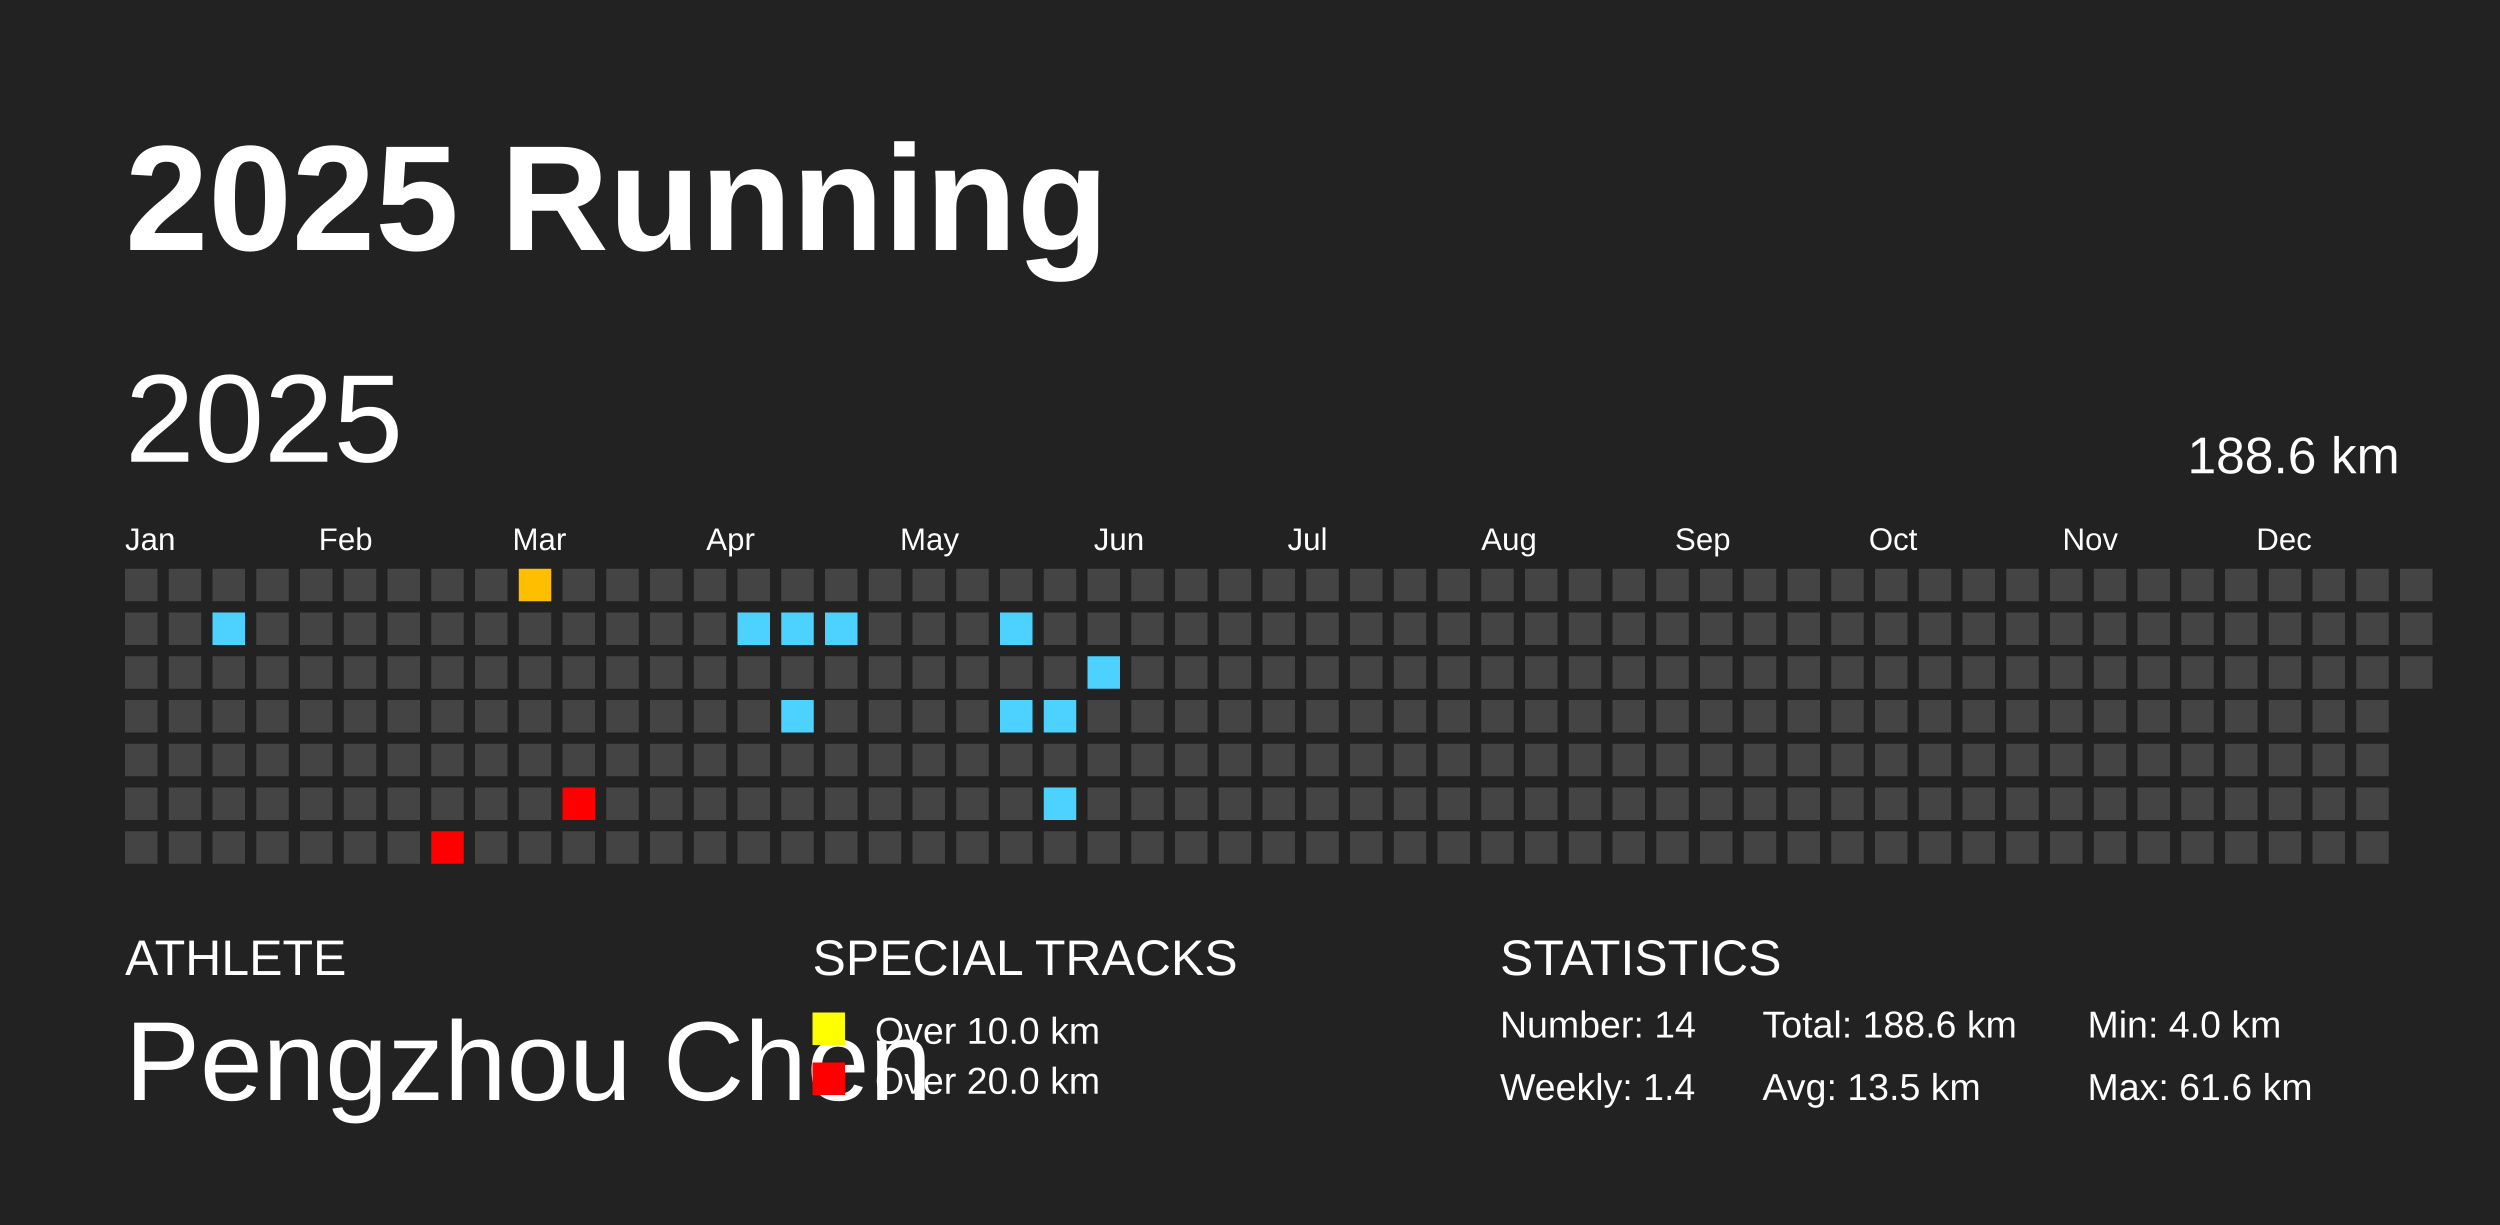
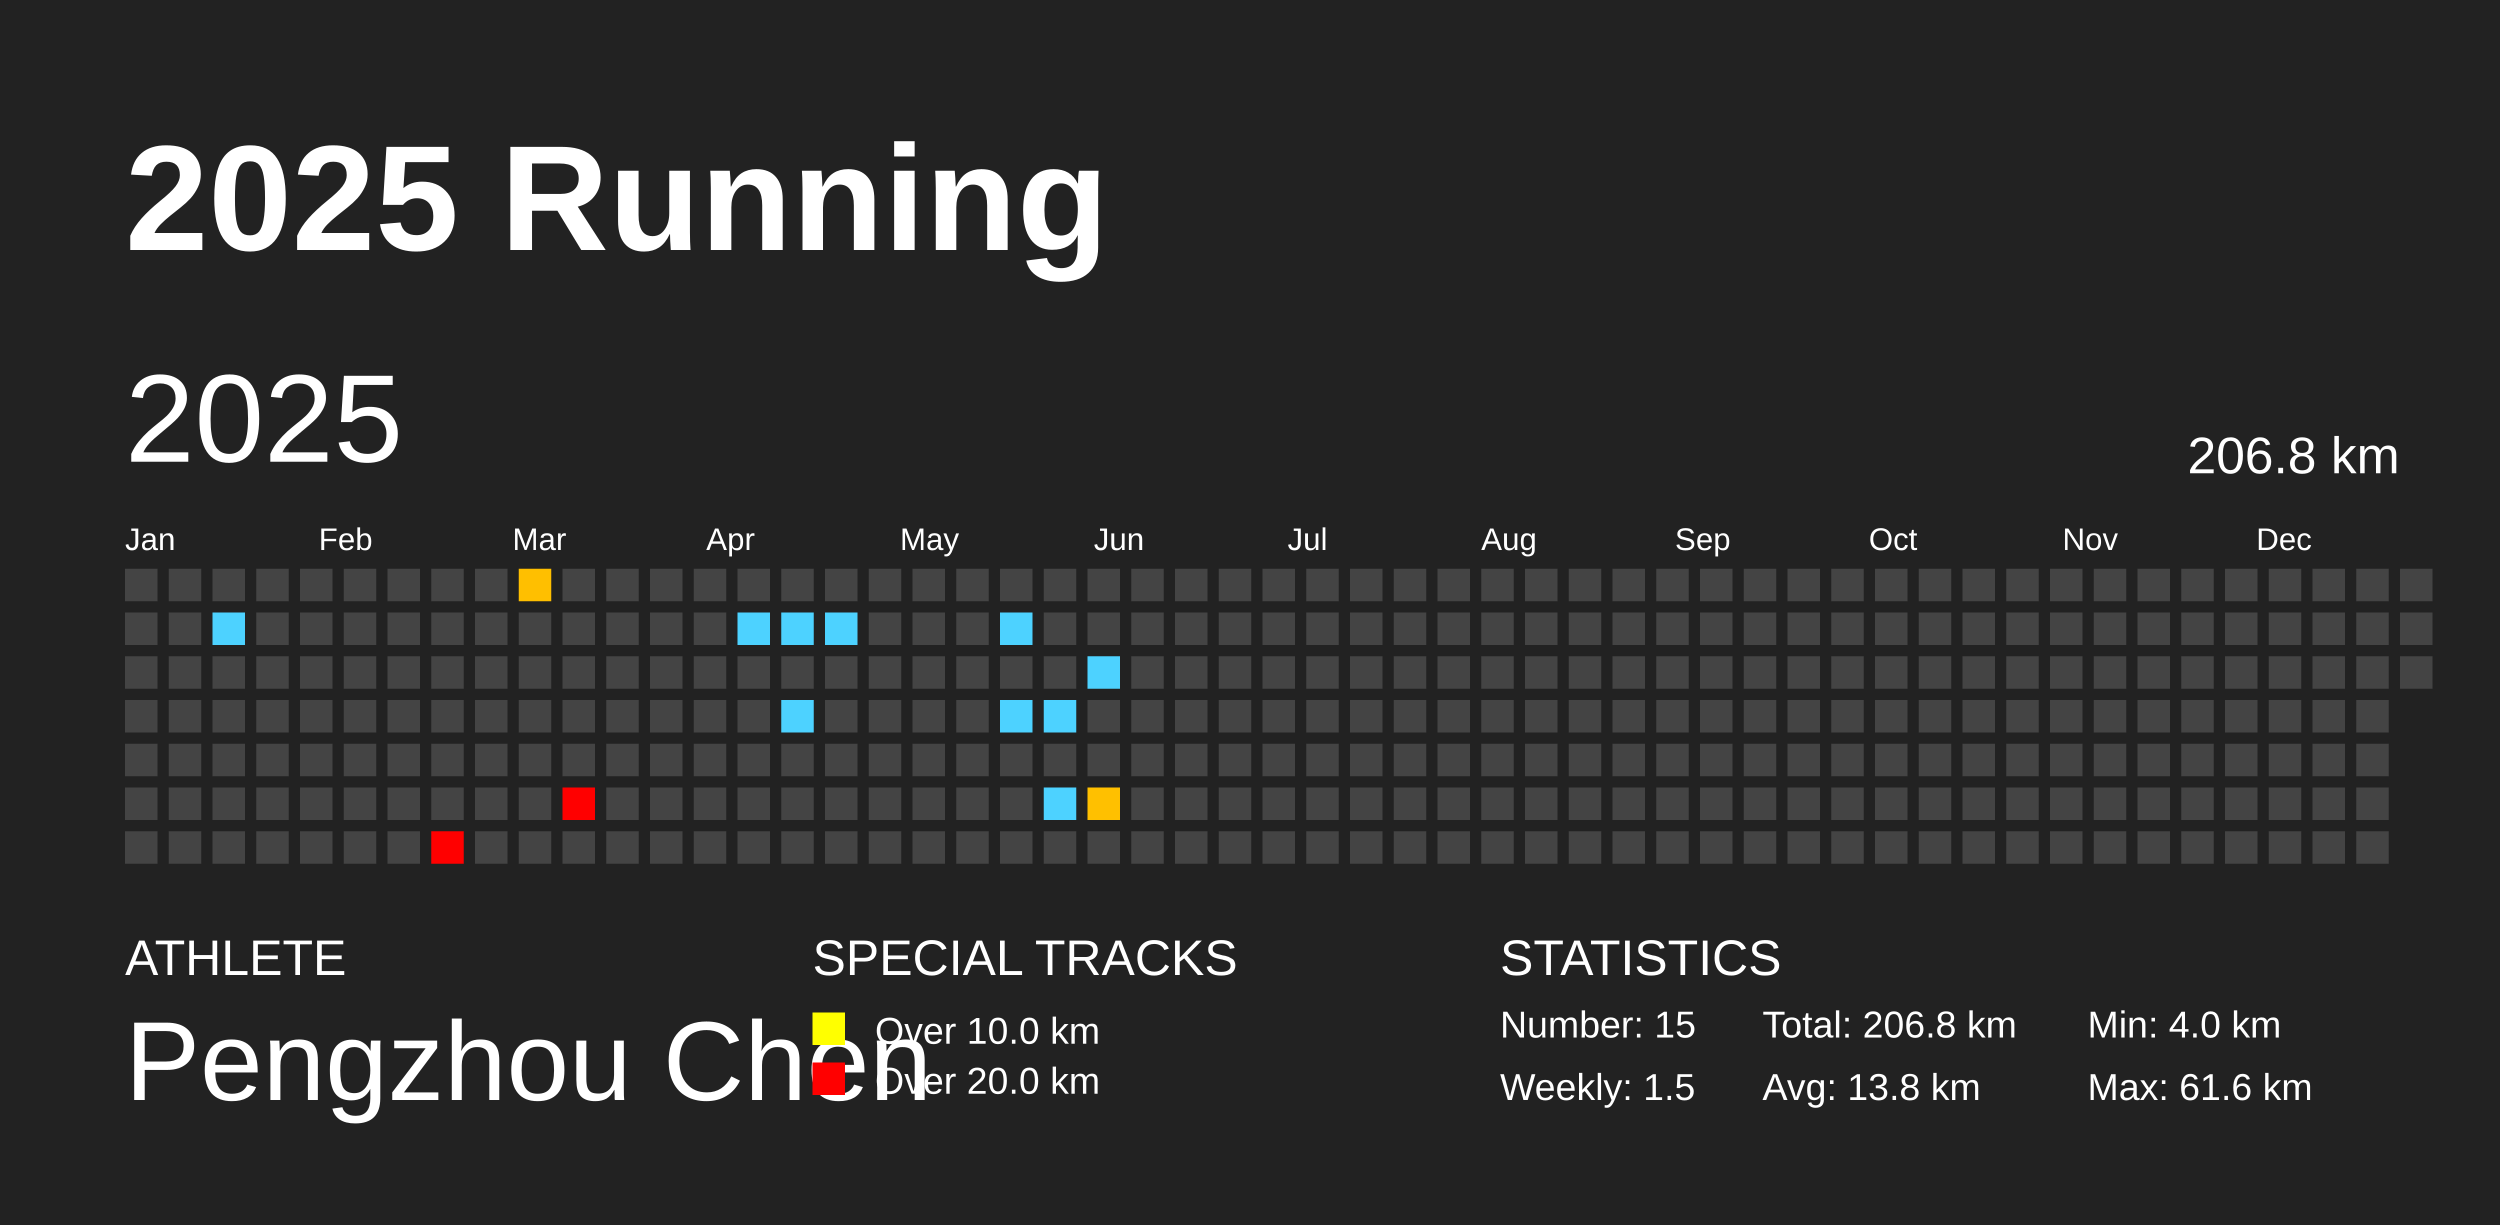
<svg xmlns="http://www.w3.org/2000/svg" baseProfile="full" height="98mm" version="1.1" viewBox="0,0,200,98" width="200mm">
  <defs />
  <rect fill="#222222" height="98" width="200" x="0" y="0" />
  <text fill="#FFFFFF" style="font-size:12px; font-family:Arial; font-weight:bold;" x="10" y="20">2025 Running</text>
  <text fill="#FFFFFF" style="font-size:4px; font-family:Arial" x="10" y="78">ATHLETE</text>
  <text fill="#FFFFFF" style="font-size:9px; font-family:Arial" x="10" y="88">Pengzhou Chen</text>
  <text fill="#FFFFFF" style="font-size:4px; font-family:Arial" x="65" y="78">SPECIAL TRACKS</text>
  <rect fill="yellow" height="2.6" width="2.6" x="65" y="81" />
  <text fill="#FFFFFF" style="font-size:3px; font-family:Arial" x="70" y="83.5">Over 10.0 km</text>
  <rect fill="red" height="2.6" width="2.6" x="65" y="85" />
  <text fill="#FFFFFF" style="font-size:3px; font-family:Arial" x="70" y="87.5">Over 20.0 km</text>
  <text fill="#FFFFFF" style="font-size:4px; font-family:Arial" x="120" y="78">STATISTICS</text>
-   <text fill="#FFFFFF" style="font-size:3px; font-family:Arial" x="120" y="83">Number: 14</text>
-   <text fill="#FFFFFF" style="font-size:3px; font-family:Arial" x="120" y="88">Weekly: 1.4</text>
-   <text fill="#FFFFFF" style="font-size:3px; font-family:Arial" x="141" y="83">Total: 188.6 km</text>
-   <text fill="#FFFFFF" style="font-size:3px; font-family:Arial" x="141" y="88">Avg: 13.5 km</text>
+   <text fill="#FFFFFF" style="font-size:3px; font-family:Arial" x="120" y="83">Number: 15</text>
+   <text fill="#FFFFFF" style="font-size:3px; font-family:Arial" x="120" y="88">Weekly: 1.5</text>
+   <text fill="#FFFFFF" style="font-size:3px; font-family:Arial" x="141" y="83">Total: 206.8 km</text>
+   <text fill="#FFFFFF" style="font-size:3px; font-family:Arial" x="141" y="88">Avg: 13.8 km</text>
  <text fill="#FFFFFF" style="font-size:3px; font-family:Arial" x="167" y="83">Min: 4.0 km</text>
  <text fill="#FFFFFF" style="font-size:3px; font-family:Arial" x="167" y="88">Max: 61.6 km</text>
  <text dominant-baseline="hanging" fill="#FFFFFF" style="font-size:10.0px; font-family:Arial;" x="10" y="30">2025</text>
-   <text dominant-baseline="hanging" fill="#FFFFFF" style="font-size:4.125px; font-family:Arial;" x="175" y="35">188.6 km</text>
+   <text dominant-baseline="hanging" fill="#FFFFFF" style="font-size:4.125px; font-family:Arial;" x="175" y="35">206.8 km</text>
  <text fill="#FFFFFF" style="font-size:2.5px; font-family:Arial" x="10.0" y="44">Jan</text>
  <text fill="#FFFFFF" style="font-size:2.5px; font-family:Arial" x="25.5" y="44">Feb</text>
  <text fill="#FFFFFF" style="font-size:2.5px; font-family:Arial" x="41.0" y="44">Mar</text>
  <text fill="#FFFFFF" style="font-size:2.5px; font-family:Arial" x="56.5" y="44">Apr</text>
  <text fill="#FFFFFF" style="font-size:2.5px; font-family:Arial" x="72.0" y="44">May</text>
  <text fill="#FFFFFF" style="font-size:2.5px; font-family:Arial" x="87.5" y="44">Jun</text>
  <text fill="#FFFFFF" style="font-size:2.5px; font-family:Arial" x="103.0" y="44">Jul</text>
  <text fill="#FFFFFF" style="font-size:2.5px; font-family:Arial" x="118.5" y="44">Aug</text>
  <text fill="#FFFFFF" style="font-size:2.5px; font-family:Arial" x="134.0" y="44">Sep</text>
  <text fill="#FFFFFF" style="font-size:2.5px; font-family:Arial" x="149.5" y="44">Oct</text>
  <text fill="#FFFFFF" style="font-size:2.5px; font-family:Arial" x="165.0" y="44">Nov</text>
  <text fill="#FFFFFF" style="font-size:2.5px; font-family:Arial" x="180.5" y="44">Dec</text>
  <rect fill="#444444" height="2.6" width="2.6" x="10.0" y="45.5" />
  <rect fill="#444444" height="2.6" width="2.6" x="10.0" y="49.0" />
  <rect fill="#444444" height="2.6" width="2.6" x="10.0" y="52.5" />
  <rect fill="#444444" height="2.6" width="2.6" x="10.0" y="56.0" />
  <rect fill="#444444" height="2.6" width="2.6" x="10.0" y="59.5" />
  <rect fill="#444444" height="2.6" width="2.6" x="10.0" y="63.0" />
  <rect fill="#444444" height="2.6" width="2.6" x="10.0" y="66.5" />
  <rect fill="#444444" height="2.6" width="2.6" x="13.5" y="45.5" />
  <rect fill="#444444" height="2.6" width="2.6" x="13.5" y="49.0" />
  <rect fill="#444444" height="2.6" width="2.6" x="13.5" y="52.5" />
  <rect fill="#444444" height="2.6" width="2.6" x="13.5" y="56.0" />
  <rect fill="#444444" height="2.6" width="2.6" x="13.5" y="59.5" />
  <rect fill="#444444" height="2.6" width="2.6" x="13.5" y="63.0" />
  <rect fill="#444444" height="2.6" width="2.6" x="13.5" y="66.5" />
  <rect fill="#444444" height="2.6" width="2.6" x="17.0" y="45.5" />
  <rect fill="#4dd2ff" height="2.6" width="2.6" x="17.0" y="49.0" />
  <rect fill="#444444" height="2.6" width="2.6" x="17.0" y="52.5" />
  <rect fill="#444444" height="2.6" width="2.6" x="17.0" y="56.0" />
  <rect fill="#444444" height="2.6" width="2.6" x="17.0" y="59.5" />
  <rect fill="#444444" height="2.6" width="2.6" x="17.0" y="63.0" />
  <rect fill="#444444" height="2.6" width="2.6" x="17.0" y="66.5" />
  <rect fill="#444444" height="2.6" width="2.6" x="20.5" y="45.5" />
  <rect fill="#444444" height="2.6" width="2.6" x="20.5" y="49.0" />
  <rect fill="#444444" height="2.6" width="2.6" x="20.5" y="52.5" />
  <rect fill="#444444" height="2.6" width="2.6" x="20.5" y="56.0" />
  <rect fill="#444444" height="2.6" width="2.6" x="20.5" y="59.5" />
  <rect fill="#444444" height="2.6" width="2.6" x="20.5" y="63.0" />
  <rect fill="#444444" height="2.6" width="2.6" x="20.5" y="66.5" />
  <rect fill="#444444" height="2.6" width="2.6" x="24.0" y="45.5" />
  <rect fill="#444444" height="2.6" width="2.6" x="24.0" y="49.0" />
  <rect fill="#444444" height="2.6" width="2.6" x="24.0" y="52.5" />
  <rect fill="#444444" height="2.6" width="2.6" x="24.0" y="56.0" />
  <rect fill="#444444" height="2.6" width="2.6" x="24.0" y="59.5" />
  <rect fill="#444444" height="2.6" width="2.6" x="24.0" y="63.0" />
  <rect fill="#444444" height="2.6" width="2.6" x="24.0" y="66.5" />
  <rect fill="#444444" height="2.6" width="2.6" x="27.5" y="45.5" />
  <rect fill="#444444" height="2.6" width="2.6" x="27.5" y="49.0" />
  <rect fill="#444444" height="2.6" width="2.6" x="27.5" y="52.5" />
  <rect fill="#444444" height="2.6" width="2.6" x="27.5" y="56.0" />
  <rect fill="#444444" height="2.6" width="2.6" x="27.5" y="59.5" />
  <rect fill="#444444" height="2.6" width="2.6" x="27.5" y="63.0" />
  <rect fill="#444444" height="2.6" width="2.6" x="27.5" y="66.5" />
  <rect fill="#444444" height="2.6" width="2.6" x="31.0" y="45.5" />
  <rect fill="#444444" height="2.6" width="2.6" x="31.0" y="49.0" />
  <rect fill="#444444" height="2.6" width="2.6" x="31.0" y="52.5" />
  <rect fill="#444444" height="2.6" width="2.6" x="31.0" y="56.0" />
  <rect fill="#444444" height="2.6" width="2.6" x="31.0" y="59.5" />
  <rect fill="#444444" height="2.6" width="2.6" x="31.0" y="63.0" />
  <rect fill="#444444" height="2.6" width="2.6" x="31.0" y="66.5" />
  <rect fill="#444444" height="2.6" width="2.6" x="34.5" y="45.5" />
  <rect fill="#444444" height="2.6" width="2.6" x="34.5" y="49.0" />
  <rect fill="#444444" height="2.6" width="2.6" x="34.5" y="52.5" />
  <rect fill="#444444" height="2.6" width="2.6" x="34.5" y="56.0" />
  <rect fill="#444444" height="2.6" width="2.6" x="34.5" y="59.5" />
  <rect fill="#444444" height="2.6" width="2.6" x="34.5" y="63.0" />
  <rect fill="red" height="2.6" width="2.6" x="34.5" y="66.5" />
  <rect fill="#444444" height="2.6" width="2.6" x="38.0" y="45.5" />
  <rect fill="#444444" height="2.6" width="2.6" x="38.0" y="49.0" />
  <rect fill="#444444" height="2.6" width="2.6" x="38.0" y="52.5" />
  <rect fill="#444444" height="2.6" width="2.6" x="38.0" y="56.0" />
  <rect fill="#444444" height="2.6" width="2.6" x="38.0" y="59.5" />
  <rect fill="#444444" height="2.6" width="2.6" x="38.0" y="63.0" />
  <rect fill="#444444" height="2.6" width="2.6" x="38.0" y="66.5" />
  <rect fill="#ffbf00" height="2.6" width="2.6" x="41.5" y="45.5" />
  <rect fill="#444444" height="2.6" width="2.6" x="41.5" y="49.0" />
  <rect fill="#444444" height="2.6" width="2.6" x="41.5" y="52.5" />
  <rect fill="#444444" height="2.6" width="2.6" x="41.5" y="56.0" />
  <rect fill="#444444" height="2.6" width="2.6" x="41.5" y="59.5" />
  <rect fill="#444444" height="2.6" width="2.6" x="41.5" y="63.0" />
  <rect fill="#444444" height="2.6" width="2.6" x="41.5" y="66.5" />
  <rect fill="#444444" height="2.6" width="2.6" x="45.0" y="45.5" />
  <rect fill="#444444" height="2.6" width="2.6" x="45.0" y="49.0" />
  <rect fill="#444444" height="2.6" width="2.6" x="45.0" y="52.5" />
  <rect fill="#444444" height="2.6" width="2.6" x="45.0" y="56.0" />
  <rect fill="#444444" height="2.6" width="2.6" x="45.0" y="59.5" />
  <rect fill="red" height="2.6" width="2.6" x="45.0" y="63.0" />
  <rect fill="#444444" height="2.6" width="2.6" x="45.0" y="66.5" />
  <rect fill="#444444" height="2.6" width="2.6" x="48.5" y="45.5" />
  <rect fill="#444444" height="2.6" width="2.6" x="48.5" y="49.0" />
  <rect fill="#444444" height="2.6" width="2.6" x="48.5" y="52.5" />
  <rect fill="#444444" height="2.6" width="2.6" x="48.5" y="56.0" />
  <rect fill="#444444" height="2.6" width="2.6" x="48.5" y="59.5" />
  <rect fill="#444444" height="2.6" width="2.6" x="48.5" y="63.0" />
  <rect fill="#444444" height="2.6" width="2.6" x="48.5" y="66.5" />
  <rect fill="#444444" height="2.6" width="2.6" x="52.0" y="45.5" />
  <rect fill="#444444" height="2.6" width="2.6" x="52.0" y="49.0" />
  <rect fill="#444444" height="2.6" width="2.6" x="52.0" y="52.5" />
  <rect fill="#444444" height="2.6" width="2.6" x="52.0" y="56.0" />
  <rect fill="#444444" height="2.6" width="2.6" x="52.0" y="59.5" />
  <rect fill="#444444" height="2.6" width="2.6" x="52.0" y="63.0" />
  <rect fill="#444444" height="2.6" width="2.6" x="52.0" y="66.5" />
  <rect fill="#444444" height="2.6" width="2.6" x="55.5" y="45.5" />
  <rect fill="#444444" height="2.6" width="2.6" x="55.5" y="49.0" />
  <rect fill="#444444" height="2.6" width="2.6" x="55.5" y="52.5" />
  <rect fill="#444444" height="2.6" width="2.6" x="55.5" y="56.0" />
  <rect fill="#444444" height="2.6" width="2.6" x="55.5" y="59.5" />
  <rect fill="#444444" height="2.6" width="2.6" x="55.5" y="63.0" />
  <rect fill="#444444" height="2.6" width="2.6" x="55.5" y="66.5" />
  <rect fill="#444444" height="2.6" width="2.6" x="59.0" y="45.5" />
  <rect fill="#4dd2ff" height="2.6" width="2.6" x="59.0" y="49.0" />
  <rect fill="#444444" height="2.6" width="2.6" x="59.0" y="52.5" />
  <rect fill="#444444" height="2.6" width="2.6" x="59.0" y="56.0" />
  <rect fill="#444444" height="2.6" width="2.6" x="59.0" y="59.5" />
  <rect fill="#444444" height="2.6" width="2.6" x="59.0" y="63.0" />
  <rect fill="#444444" height="2.6" width="2.6" x="59.0" y="66.5" />
  <rect fill="#444444" height="2.6" width="2.6" x="62.5" y="45.5" />
  <rect fill="#4dd2ff" height="2.6" width="2.6" x="62.5" y="49.0" />
  <rect fill="#444444" height="2.6" width="2.6" x="62.5" y="52.5" />
  <rect fill="#4dd2ff" height="2.6" width="2.6" x="62.5" y="56.0" />
  <rect fill="#444444" height="2.6" width="2.6" x="62.5" y="59.5" />
  <rect fill="#444444" height="2.6" width="2.6" x="62.5" y="63.0" />
  <rect fill="#444444" height="2.6" width="2.6" x="62.5" y="66.5" />
  <rect fill="#444444" height="2.6" width="2.6" x="66.0" y="45.5" />
  <rect fill="#4dd2ff" height="2.6" width="2.6" x="66.0" y="49.0" />
  <rect fill="#444444" height="2.6" width="2.6" x="66.0" y="52.5" />
  <rect fill="#444444" height="2.6" width="2.6" x="66.0" y="56.0" />
  <rect fill="#444444" height="2.6" width="2.6" x="66.0" y="59.5" />
  <rect fill="#444444" height="2.6" width="2.6" x="66.0" y="63.0" />
  <rect fill="#444444" height="2.6" width="2.6" x="66.0" y="66.5" />
  <rect fill="#444444" height="2.6" width="2.6" x="69.5" y="45.5" />
  <rect fill="#444444" height="2.6" width="2.6" x="69.5" y="49.0" />
  <rect fill="#444444" height="2.6" width="2.6" x="69.5" y="52.5" />
  <rect fill="#444444" height="2.6" width="2.6" x="69.5" y="56.0" />
  <rect fill="#444444" height="2.6" width="2.6" x="69.5" y="59.5" />
  <rect fill="#444444" height="2.6" width="2.6" x="69.5" y="63.0" />
  <rect fill="#444444" height="2.6" width="2.6" x="69.5" y="66.5" />
  <rect fill="#444444" height="2.6" width="2.6" x="73.0" y="45.5" />
  <rect fill="#444444" height="2.6" width="2.6" x="73.0" y="49.0" />
  <rect fill="#444444" height="2.6" width="2.6" x="73.0" y="52.5" />
  <rect fill="#444444" height="2.6" width="2.6" x="73.0" y="56.0" />
  <rect fill="#444444" height="2.6" width="2.6" x="73.0" y="59.5" />
  <rect fill="#444444" height="2.6" width="2.6" x="73.0" y="63.0" />
  <rect fill="#444444" height="2.6" width="2.6" x="73.0" y="66.5" />
  <rect fill="#444444" height="2.6" width="2.6" x="76.5" y="45.5" />
  <rect fill="#444444" height="2.6" width="2.6" x="76.5" y="49.0" />
  <rect fill="#444444" height="2.6" width="2.6" x="76.5" y="52.5" />
  <rect fill="#444444" height="2.6" width="2.6" x="76.5" y="56.0" />
  <rect fill="#444444" height="2.6" width="2.6" x="76.5" y="59.5" />
  <rect fill="#444444" height="2.6" width="2.6" x="76.5" y="63.0" />
  <rect fill="#444444" height="2.6" width="2.6" x="76.5" y="66.5" />
  <rect fill="#444444" height="2.6" width="2.6" x="80.0" y="45.5" />
  <rect fill="#4dd2ff" height="2.6" width="2.6" x="80.0" y="49.0" />
  <rect fill="#444444" height="2.6" width="2.6" x="80.0" y="52.5" />
  <rect fill="#4dd2ff" height="2.6" width="2.6" x="80.0" y="56.0" />
  <rect fill="#444444" height="2.6" width="2.6" x="80.0" y="59.5" />
  <rect fill="#444444" height="2.6" width="2.6" x="80.0" y="63.0" />
  <rect fill="#444444" height="2.6" width="2.6" x="80.0" y="66.5" />
  <rect fill="#444444" height="2.6" width="2.6" x="83.5" y="45.5" />
  <rect fill="#444444" height="2.6" width="2.6" x="83.5" y="49.0" />
  <rect fill="#444444" height="2.6" width="2.6" x="83.5" y="52.5" />
  <rect fill="#4dd2ff" height="2.6" width="2.6" x="83.5" y="56.0" />
  <rect fill="#444444" height="2.6" width="2.6" x="83.5" y="59.5" />
  <rect fill="#4dd2ff" height="2.6" width="2.6" x="83.5" y="63.0" />
  <rect fill="#444444" height="2.6" width="2.6" x="83.5" y="66.5" />
  <rect fill="#444444" height="2.6" width="2.6" x="87.0" y="45.5" />
  <rect fill="#444444" height="2.6" width="2.6" x="87.0" y="49.0" />
  <rect fill="#4dd2ff" height="2.6" width="2.6" x="87.0" y="52.5" />
  <rect fill="#444444" height="2.6" width="2.6" x="87.0" y="56.0" />
  <rect fill="#444444" height="2.6" width="2.6" x="87.0" y="59.5" />
-   <rect fill="#444444" height="2.6" width="2.6" x="87.0" y="63.0" />
+   <rect fill="#ffc000" height="2.6" width="2.6" x="87.0" y="63.0" />
  <rect fill="#444444" height="2.6" width="2.6" x="87.0" y="66.5" />
  <rect fill="#444444" height="2.6" width="2.6" x="90.5" y="45.5" />
  <rect fill="#444444" height="2.6" width="2.6" x="90.5" y="49.0" />
  <rect fill="#444444" height="2.6" width="2.6" x="90.5" y="52.5" />
  <rect fill="#444444" height="2.6" width="2.6" x="90.5" y="56.0" />
  <rect fill="#444444" height="2.6" width="2.6" x="90.5" y="59.5" />
  <rect fill="#444444" height="2.6" width="2.6" x="90.5" y="63.0" />
  <rect fill="#444444" height="2.6" width="2.6" x="90.5" y="66.5" />
  <rect fill="#444444" height="2.6" width="2.6" x="94.0" y="45.5" />
  <rect fill="#444444" height="2.6" width="2.6" x="94.0" y="49.0" />
  <rect fill="#444444" height="2.6" width="2.6" x="94.0" y="52.5" />
  <rect fill="#444444" height="2.6" width="2.6" x="94.0" y="56.0" />
  <rect fill="#444444" height="2.6" width="2.6" x="94.0" y="59.5" />
  <rect fill="#444444" height="2.6" width="2.6" x="94.0" y="63.0" />
  <rect fill="#444444" height="2.6" width="2.6" x="94.0" y="66.5" />
  <rect fill="#444444" height="2.6" width="2.6" x="97.5" y="45.5" />
  <rect fill="#444444" height="2.6" width="2.6" x="97.5" y="49.0" />
  <rect fill="#444444" height="2.6" width="2.6" x="97.5" y="52.5" />
  <rect fill="#444444" height="2.6" width="2.6" x="97.5" y="56.0" />
  <rect fill="#444444" height="2.6" width="2.6" x="97.5" y="59.5" />
  <rect fill="#444444" height="2.6" width="2.6" x="97.5" y="63.0" />
  <rect fill="#444444" height="2.6" width="2.6" x="97.5" y="66.5" />
  <rect fill="#444444" height="2.6" width="2.6" x="101.0" y="45.5" />
  <rect fill="#444444" height="2.6" width="2.6" x="101.0" y="49.0" />
  <rect fill="#444444" height="2.6" width="2.6" x="101.0" y="52.5" />
  <rect fill="#444444" height="2.6" width="2.6" x="101.0" y="56.0" />
  <rect fill="#444444" height="2.6" width="2.6" x="101.0" y="59.5" />
  <rect fill="#444444" height="2.6" width="2.6" x="101.0" y="63.0" />
  <rect fill="#444444" height="2.6" width="2.6" x="101.0" y="66.5" />
  <rect fill="#444444" height="2.6" width="2.6" x="104.5" y="45.5" />
  <rect fill="#444444" height="2.6" width="2.6" x="104.5" y="49.0" />
  <rect fill="#444444" height="2.6" width="2.6" x="104.5" y="52.5" />
  <rect fill="#444444" height="2.6" width="2.6" x="104.5" y="56.0" />
  <rect fill="#444444" height="2.6" width="2.6" x="104.5" y="59.5" />
  <rect fill="#444444" height="2.6" width="2.6" x="104.5" y="63.0" />
  <rect fill="#444444" height="2.6" width="2.6" x="104.5" y="66.5" />
  <rect fill="#444444" height="2.6" width="2.6" x="108.0" y="45.5" />
  <rect fill="#444444" height="2.6" width="2.6" x="108.0" y="49.0" />
  <rect fill="#444444" height="2.6" width="2.6" x="108.0" y="52.5" />
  <rect fill="#444444" height="2.6" width="2.6" x="108.0" y="56.0" />
  <rect fill="#444444" height="2.6" width="2.6" x="108.0" y="59.5" />
  <rect fill="#444444" height="2.6" width="2.6" x="108.0" y="63.0" />
  <rect fill="#444444" height="2.6" width="2.6" x="108.0" y="66.5" />
  <rect fill="#444444" height="2.6" width="2.6" x="111.5" y="45.5" />
  <rect fill="#444444" height="2.6" width="2.6" x="111.5" y="49.0" />
  <rect fill="#444444" height="2.6" width="2.6" x="111.5" y="52.5" />
  <rect fill="#444444" height="2.6" width="2.6" x="111.5" y="56.0" />
  <rect fill="#444444" height="2.6" width="2.6" x="111.5" y="59.5" />
  <rect fill="#444444" height="2.6" width="2.6" x="111.5" y="63.0" />
  <rect fill="#444444" height="2.6" width="2.6" x="111.5" y="66.5" />
  <rect fill="#444444" height="2.6" width="2.6" x="115.0" y="45.5" />
  <rect fill="#444444" height="2.6" width="2.6" x="115.0" y="49.0" />
  <rect fill="#444444" height="2.6" width="2.6" x="115.0" y="52.5" />
  <rect fill="#444444" height="2.6" width="2.6" x="115.0" y="56.0" />
  <rect fill="#444444" height="2.6" width="2.6" x="115.0" y="59.5" />
  <rect fill="#444444" height="2.6" width="2.6" x="115.0" y="63.0" />
  <rect fill="#444444" height="2.6" width="2.6" x="115.0" y="66.5" />
  <rect fill="#444444" height="2.6" width="2.6" x="118.5" y="45.5" />
  <rect fill="#444444" height="2.6" width="2.6" x="118.5" y="49.0" />
  <rect fill="#444444" height="2.6" width="2.6" x="118.5" y="52.5" />
  <rect fill="#444444" height="2.6" width="2.6" x="118.5" y="56.0" />
  <rect fill="#444444" height="2.6" width="2.6" x="118.5" y="59.5" />
  <rect fill="#444444" height="2.6" width="2.6" x="118.5" y="63.0" />
  <rect fill="#444444" height="2.6" width="2.6" x="118.5" y="66.5" />
  <rect fill="#444444" height="2.6" width="2.6" x="122.0" y="45.5" />
  <rect fill="#444444" height="2.6" width="2.6" x="122.0" y="49.0" />
  <rect fill="#444444" height="2.6" width="2.6" x="122.0" y="52.5" />
  <rect fill="#444444" height="2.6" width="2.6" x="122.0" y="56.0" />
  <rect fill="#444444" height="2.6" width="2.6" x="122.0" y="59.5" />
  <rect fill="#444444" height="2.6" width="2.6" x="122.0" y="63.0" />
  <rect fill="#444444" height="2.6" width="2.6" x="122.0" y="66.5" />
  <rect fill="#444444" height="2.6" width="2.6" x="125.5" y="45.5" />
  <rect fill="#444444" height="2.6" width="2.6" x="125.5" y="49.0" />
  <rect fill="#444444" height="2.6" width="2.6" x="125.5" y="52.5" />
  <rect fill="#444444" height="2.6" width="2.6" x="125.5" y="56.0" />
  <rect fill="#444444" height="2.6" width="2.6" x="125.5" y="59.5" />
  <rect fill="#444444" height="2.6" width="2.6" x="125.5" y="63.0" />
  <rect fill="#444444" height="2.6" width="2.6" x="125.5" y="66.5" />
  <rect fill="#444444" height="2.6" width="2.6" x="129.0" y="45.5" />
  <rect fill="#444444" height="2.6" width="2.6" x="129.0" y="49.0" />
  <rect fill="#444444" height="2.6" width="2.6" x="129.0" y="52.5" />
  <rect fill="#444444" height="2.6" width="2.6" x="129.0" y="56.0" />
  <rect fill="#444444" height="2.6" width="2.6" x="129.0" y="59.5" />
  <rect fill="#444444" height="2.6" width="2.6" x="129.0" y="63.0" />
  <rect fill="#444444" height="2.6" width="2.6" x="129.0" y="66.5" />
  <rect fill="#444444" height="2.6" width="2.6" x="132.5" y="45.5" />
  <rect fill="#444444" height="2.6" width="2.6" x="132.5" y="49.0" />
  <rect fill="#444444" height="2.6" width="2.6" x="132.5" y="52.5" />
  <rect fill="#444444" height="2.6" width="2.6" x="132.5" y="56.0" />
  <rect fill="#444444" height="2.6" width="2.6" x="132.5" y="59.5" />
  <rect fill="#444444" height="2.6" width="2.6" x="132.5" y="63.0" />
  <rect fill="#444444" height="2.6" width="2.6" x="132.5" y="66.5" />
  <rect fill="#444444" height="2.6" width="2.6" x="136.0" y="45.5" />
  <rect fill="#444444" height="2.6" width="2.6" x="136.0" y="49.0" />
  <rect fill="#444444" height="2.6" width="2.6" x="136.0" y="52.5" />
  <rect fill="#444444" height="2.6" width="2.6" x="136.0" y="56.0" />
  <rect fill="#444444" height="2.6" width="2.6" x="136.0" y="59.5" />
  <rect fill="#444444" height="2.6" width="2.6" x="136.0" y="63.0" />
  <rect fill="#444444" height="2.6" width="2.6" x="136.0" y="66.5" />
  <rect fill="#444444" height="2.6" width="2.6" x="139.5" y="45.5" />
  <rect fill="#444444" height="2.6" width="2.6" x="139.5" y="49.0" />
  <rect fill="#444444" height="2.6" width="2.6" x="139.5" y="52.5" />
  <rect fill="#444444" height="2.6" width="2.6" x="139.5" y="56.0" />
  <rect fill="#444444" height="2.6" width="2.6" x="139.5" y="59.5" />
  <rect fill="#444444" height="2.6" width="2.6" x="139.5" y="63.0" />
  <rect fill="#444444" height="2.6" width="2.6" x="139.5" y="66.5" />
  <rect fill="#444444" height="2.6" width="2.6" x="143.0" y="45.5" />
  <rect fill="#444444" height="2.6" width="2.6" x="143.0" y="49.0" />
  <rect fill="#444444" height="2.6" width="2.6" x="143.0" y="52.5" />
  <rect fill="#444444" height="2.6" width="2.6" x="143.0" y="56.0" />
  <rect fill="#444444" height="2.6" width="2.6" x="143.0" y="59.5" />
  <rect fill="#444444" height="2.6" width="2.6" x="143.0" y="63.0" />
  <rect fill="#444444" height="2.6" width="2.6" x="143.0" y="66.5" />
  <rect fill="#444444" height="2.6" width="2.6" x="146.5" y="45.5" />
  <rect fill="#444444" height="2.6" width="2.6" x="146.5" y="49.0" />
  <rect fill="#444444" height="2.6" width="2.6" x="146.5" y="52.5" />
  <rect fill="#444444" height="2.6" width="2.6" x="146.5" y="56.0" />
  <rect fill="#444444" height="2.6" width="2.6" x="146.5" y="59.5" />
  <rect fill="#444444" height="2.6" width="2.6" x="146.5" y="63.0" />
  <rect fill="#444444" height="2.6" width="2.6" x="146.5" y="66.5" />
  <rect fill="#444444" height="2.6" width="2.6" x="150.0" y="45.5" />
  <rect fill="#444444" height="2.6" width="2.6" x="150.0" y="49.0" />
  <rect fill="#444444" height="2.6" width="2.6" x="150.0" y="52.5" />
  <rect fill="#444444" height="2.6" width="2.6" x="150.0" y="56.0" />
  <rect fill="#444444" height="2.6" width="2.6" x="150.0" y="59.5" />
  <rect fill="#444444" height="2.6" width="2.6" x="150.0" y="63.0" />
  <rect fill="#444444" height="2.6" width="2.6" x="150.0" y="66.5" />
  <rect fill="#444444" height="2.6" width="2.6" x="153.5" y="45.5" />
  <rect fill="#444444" height="2.6" width="2.6" x="153.5" y="49.0" />
  <rect fill="#444444" height="2.6" width="2.6" x="153.5" y="52.5" />
  <rect fill="#444444" height="2.6" width="2.6" x="153.5" y="56.0" />
  <rect fill="#444444" height="2.6" width="2.6" x="153.5" y="59.5" />
  <rect fill="#444444" height="2.6" width="2.6" x="153.5" y="63.0" />
  <rect fill="#444444" height="2.6" width="2.6" x="153.5" y="66.5" />
  <rect fill="#444444" height="2.6" width="2.6" x="157.0" y="45.5" />
  <rect fill="#444444" height="2.6" width="2.6" x="157.0" y="49.0" />
  <rect fill="#444444" height="2.6" width="2.6" x="157.0" y="52.5" />
  <rect fill="#444444" height="2.6" width="2.6" x="157.0" y="56.0" />
  <rect fill="#444444" height="2.6" width="2.6" x="157.0" y="59.5" />
  <rect fill="#444444" height="2.6" width="2.6" x="157.0" y="63.0" />
  <rect fill="#444444" height="2.6" width="2.6" x="157.0" y="66.5" />
  <rect fill="#444444" height="2.6" width="2.6" x="160.5" y="45.5" />
  <rect fill="#444444" height="2.6" width="2.6" x="160.5" y="49.0" />
  <rect fill="#444444" height="2.6" width="2.6" x="160.5" y="52.5" />
  <rect fill="#444444" height="2.6" width="2.6" x="160.5" y="56.0" />
  <rect fill="#444444" height="2.6" width="2.6" x="160.5" y="59.5" />
  <rect fill="#444444" height="2.6" width="2.6" x="160.5" y="63.0" />
  <rect fill="#444444" height="2.6" width="2.6" x="160.5" y="66.5" />
  <rect fill="#444444" height="2.6" width="2.6" x="164.0" y="45.5" />
  <rect fill="#444444" height="2.6" width="2.6" x="164.0" y="49.0" />
  <rect fill="#444444" height="2.6" width="2.6" x="164.0" y="52.5" />
  <rect fill="#444444" height="2.6" width="2.6" x="164.0" y="56.0" />
  <rect fill="#444444" height="2.6" width="2.6" x="164.0" y="59.5" />
  <rect fill="#444444" height="2.6" width="2.6" x="164.0" y="63.0" />
  <rect fill="#444444" height="2.6" width="2.6" x="164.0" y="66.5" />
  <rect fill="#444444" height="2.6" width="2.6" x="167.5" y="45.5" />
  <rect fill="#444444" height="2.6" width="2.6" x="167.5" y="49.0" />
  <rect fill="#444444" height="2.6" width="2.6" x="167.5" y="52.5" />
  <rect fill="#444444" height="2.6" width="2.6" x="167.5" y="56.0" />
  <rect fill="#444444" height="2.6" width="2.6" x="167.5" y="59.5" />
  <rect fill="#444444" height="2.6" width="2.6" x="167.5" y="63.0" />
  <rect fill="#444444" height="2.6" width="2.6" x="167.5" y="66.5" />
  <rect fill="#444444" height="2.6" width="2.6" x="171.0" y="45.5" />
  <rect fill="#444444" height="2.6" width="2.6" x="171.0" y="49.0" />
  <rect fill="#444444" height="2.6" width="2.6" x="171.0" y="52.5" />
  <rect fill="#444444" height="2.6" width="2.6" x="171.0" y="56.0" />
  <rect fill="#444444" height="2.6" width="2.6" x="171.0" y="59.5" />
  <rect fill="#444444" height="2.6" width="2.6" x="171.0" y="63.0" />
  <rect fill="#444444" height="2.6" width="2.6" x="171.0" y="66.5" />
  <rect fill="#444444" height="2.6" width="2.6" x="174.5" y="45.5" />
  <rect fill="#444444" height="2.6" width="2.6" x="174.5" y="49.0" />
  <rect fill="#444444" height="2.6" width="2.6" x="174.5" y="52.5" />
  <rect fill="#444444" height="2.6" width="2.6" x="174.5" y="56.0" />
  <rect fill="#444444" height="2.6" width="2.6" x="174.5" y="59.5" />
  <rect fill="#444444" height="2.6" width="2.6" x="174.5" y="63.0" />
  <rect fill="#444444" height="2.6" width="2.6" x="174.5" y="66.5" />
  <rect fill="#444444" height="2.6" width="2.6" x="178.0" y="45.5" />
  <rect fill="#444444" height="2.6" width="2.6" x="178.0" y="49.0" />
  <rect fill="#444444" height="2.6" width="2.6" x="178.0" y="52.5" />
  <rect fill="#444444" height="2.6" width="2.6" x="178.0" y="56.0" />
  <rect fill="#444444" height="2.6" width="2.6" x="178.0" y="59.5" />
  <rect fill="#444444" height="2.6" width="2.6" x="178.0" y="63.0" />
  <rect fill="#444444" height="2.6" width="2.6" x="178.0" y="66.5" />
  <rect fill="#444444" height="2.6" width="2.6" x="181.5" y="45.5" />
  <rect fill="#444444" height="2.6" width="2.6" x="181.5" y="49.0" />
  <rect fill="#444444" height="2.6" width="2.6" x="181.5" y="52.5" />
  <rect fill="#444444" height="2.6" width="2.6" x="181.5" y="56.0" />
  <rect fill="#444444" height="2.6" width="2.6" x="181.5" y="59.5" />
  <rect fill="#444444" height="2.6" width="2.6" x="181.5" y="63.0" />
  <rect fill="#444444" height="2.6" width="2.6" x="181.5" y="66.5" />
  <rect fill="#444444" height="2.6" width="2.6" x="185.0" y="45.5" />
  <rect fill="#444444" height="2.6" width="2.6" x="185.0" y="49.0" />
  <rect fill="#444444" height="2.6" width="2.6" x="185.0" y="52.5" />
  <rect fill="#444444" height="2.6" width="2.6" x="185.0" y="56.0" />
  <rect fill="#444444" height="2.6" width="2.6" x="185.0" y="59.5" />
  <rect fill="#444444" height="2.6" width="2.6" x="185.0" y="63.0" />
  <rect fill="#444444" height="2.6" width="2.6" x="185.0" y="66.5" />
  <rect fill="#444444" height="2.6" width="2.6" x="188.5" y="45.5" />
  <rect fill="#444444" height="2.6" width="2.6" x="188.5" y="49.0" />
  <rect fill="#444444" height="2.6" width="2.6" x="188.5" y="52.5" />
  <rect fill="#444444" height="2.6" width="2.6" x="188.5" y="56.0" />
  <rect fill="#444444" height="2.6" width="2.6" x="188.5" y="59.5" />
  <rect fill="#444444" height="2.6" width="2.6" x="188.5" y="63.0" />
  <rect fill="#444444" height="2.6" width="2.6" x="188.5" y="66.5" />
  <rect fill="#444444" height="2.6" width="2.6" x="192.0" y="45.5" />
  <rect fill="#444444" height="2.6" width="2.6" x="192.0" y="49.0" />
  <rect fill="#444444" height="2.6" width="2.6" x="192.0" y="52.5" />
</svg>
